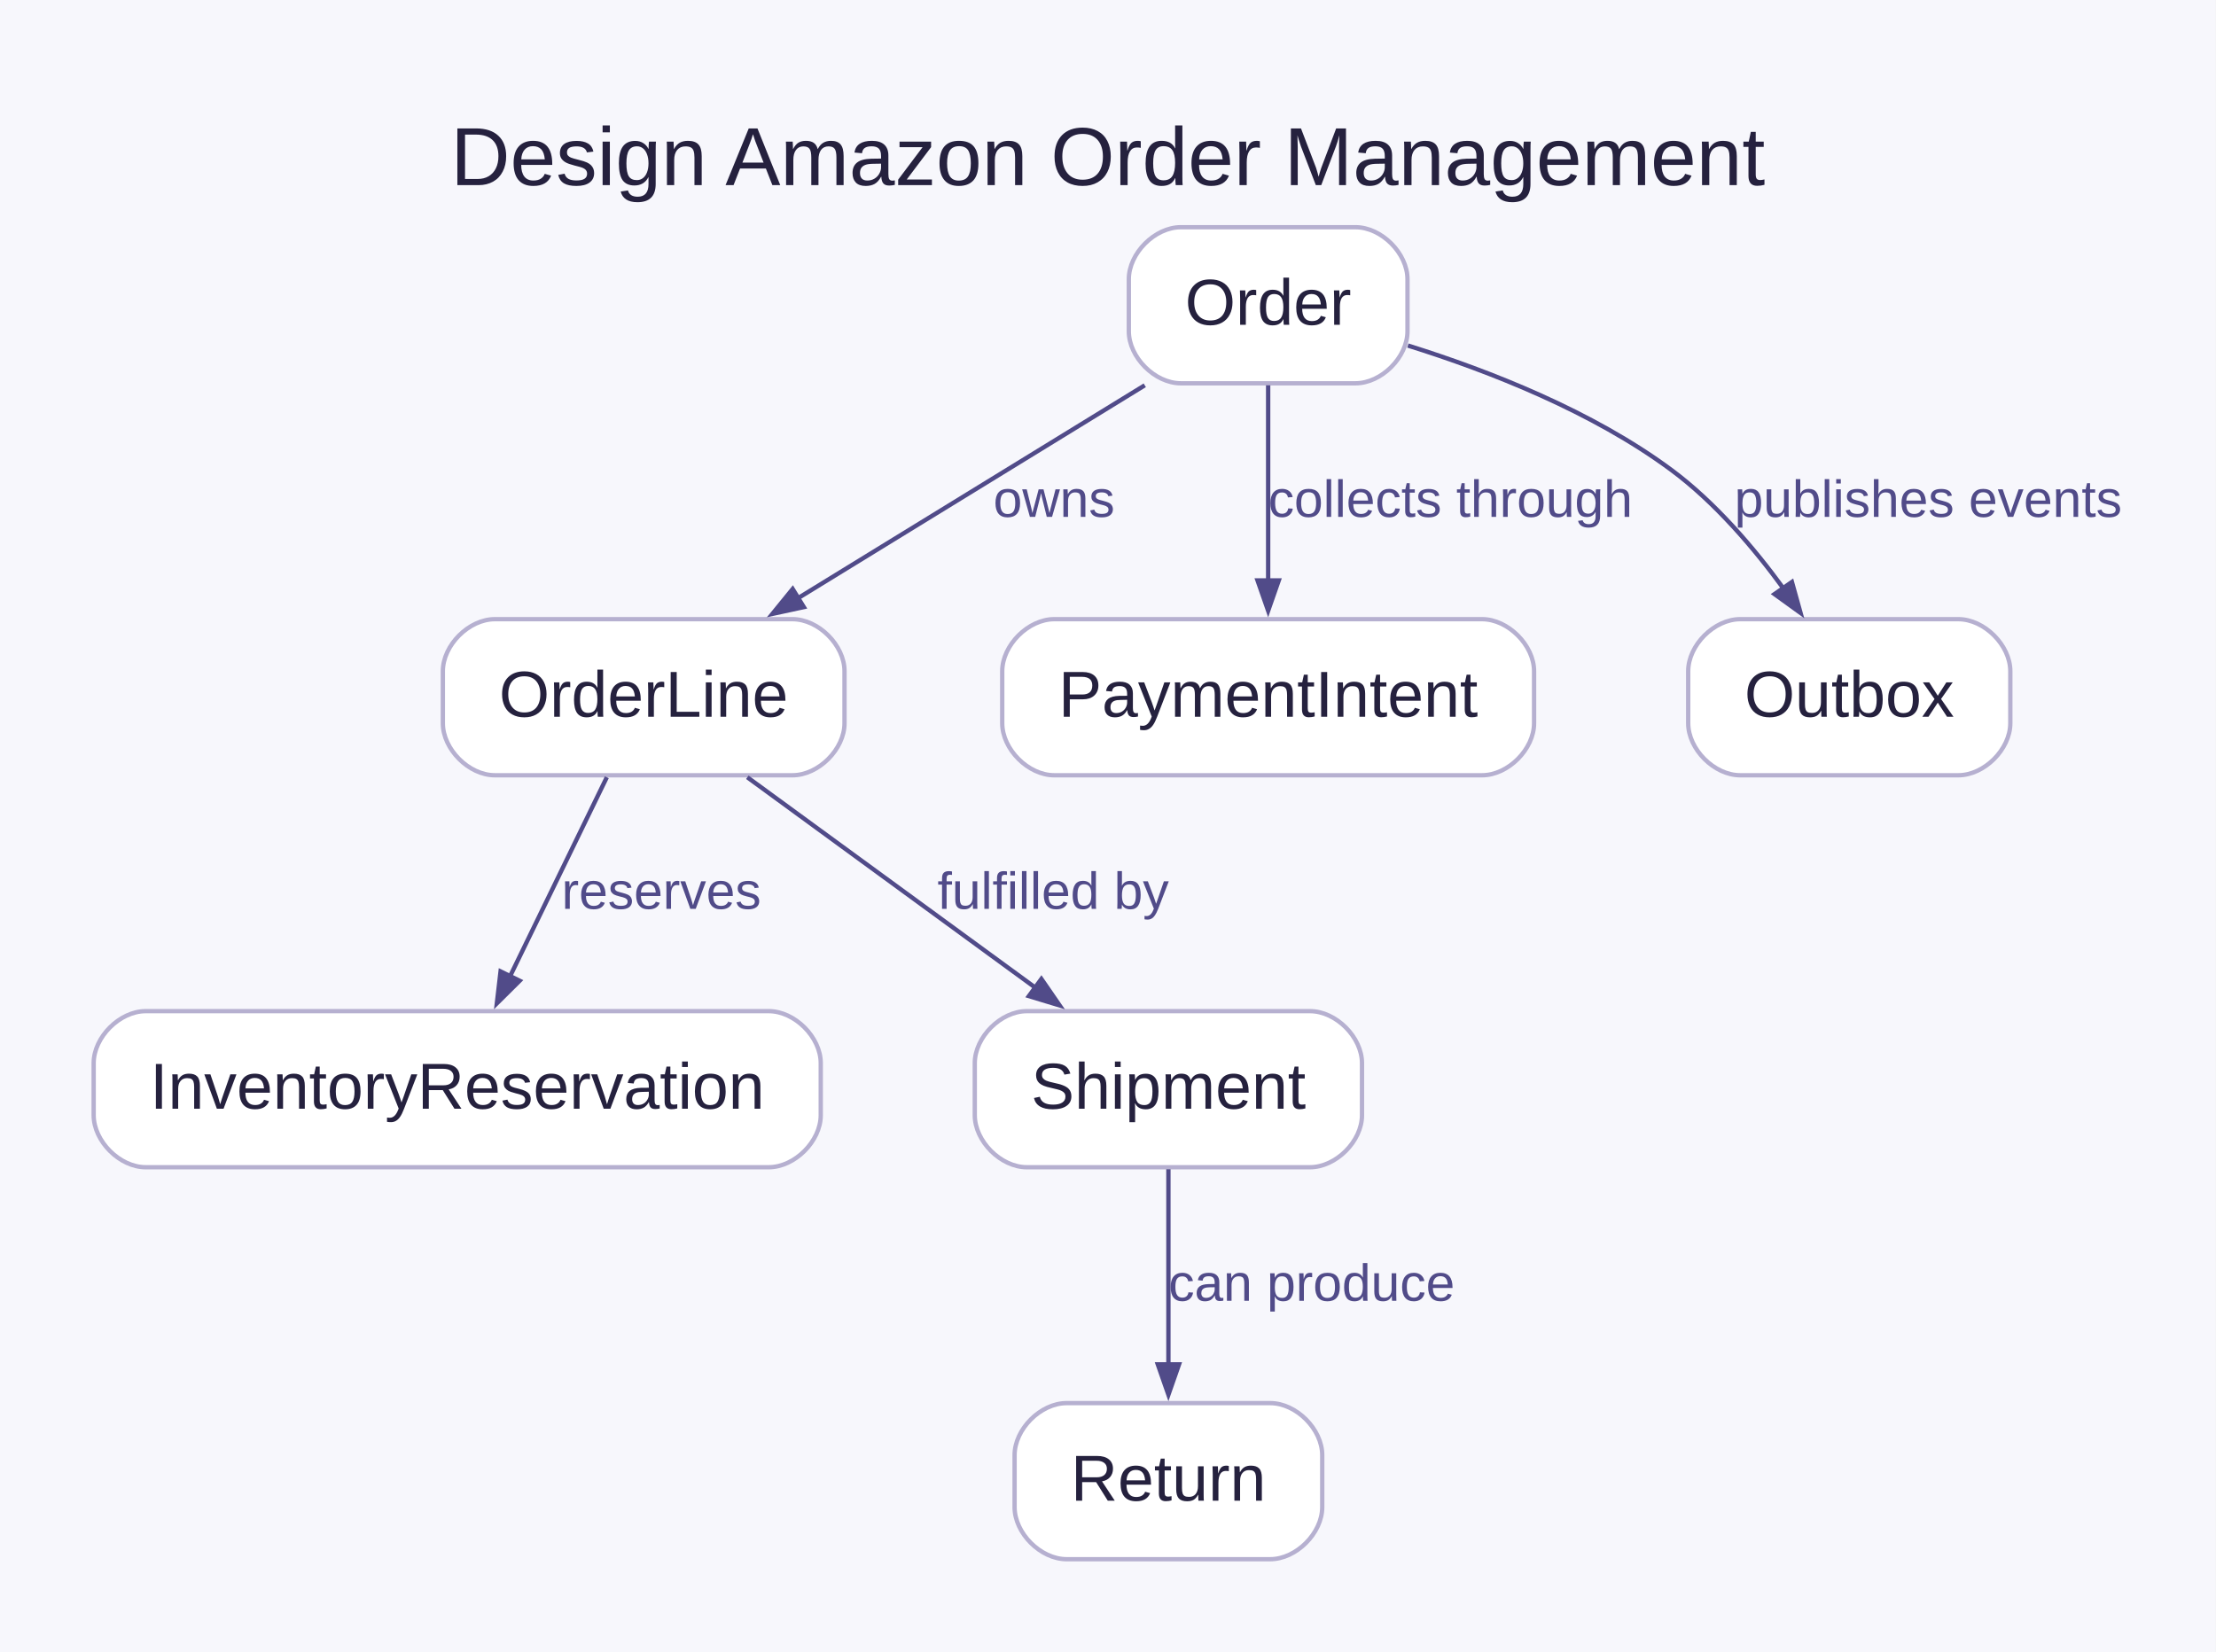
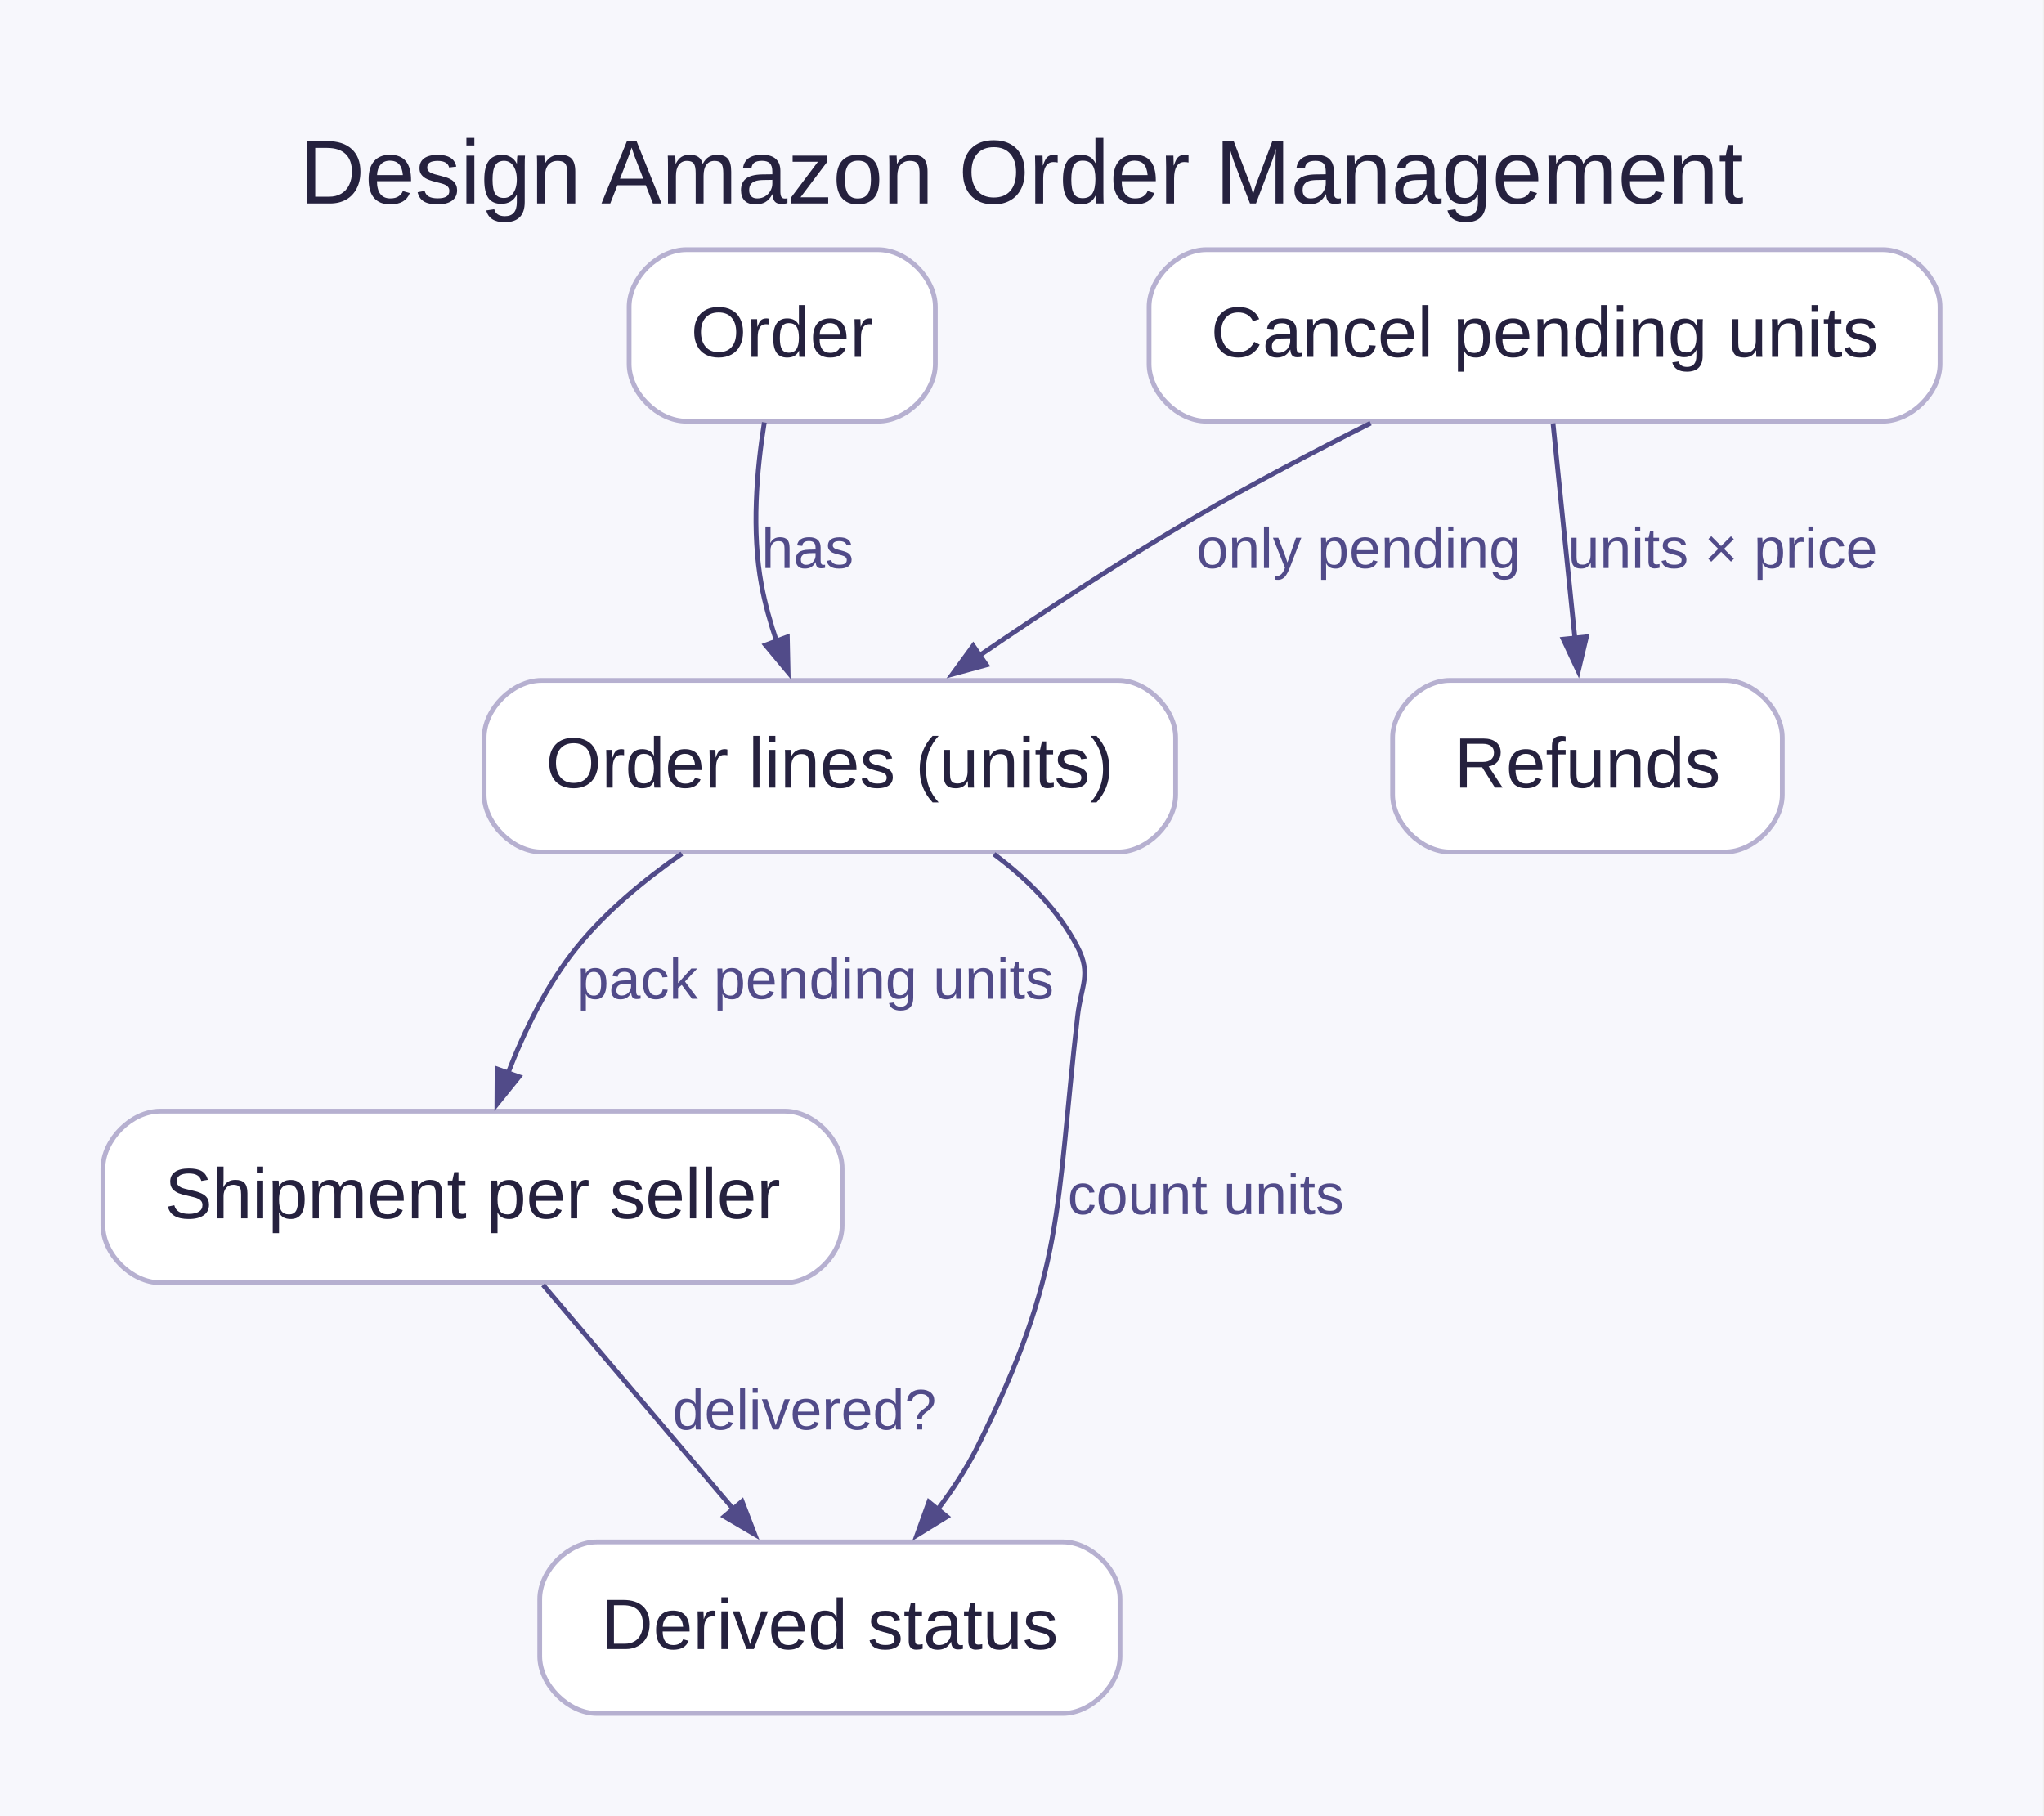
- <svg xmlns="http://www.w3.org/2000/svg" width="511pt" height="381pt" viewBox="0.00 0.00 511.00 381.00" role="img" aria-labelledby="answer-title answer-desc">
+ <svg xmlns="http://www.w3.org/2000/svg" width="429pt" height="381pt" viewBox="0.00 0.00 429.00 381.00" role="img" aria-labelledby="answer-title answer-desc">
  <g id="graph0" class="graph" transform="scale(1 1) rotate(0) translate(21.6 359.6)">
-     <polygon fill="#f7f7fc" stroke="none" points="-21.6,21.6 -21.6,-359.6 489.33,-359.6 489.33,21.6 -21.6,21.6" />
-     <text xml:space="preserve" text-anchor="middle" x="233.86" y="-316.9" font-family="Arial" font-size="19.00" fill="#25213e">Design Amazon Order Management</text>
+     <polygon fill="#f7f7fc" stroke="none" points="-21.6,21.6 -21.6,-359.6 407.18,-359.6 407.18,21.6 -21.6,21.6" />
+     <text xml:space="preserve" text-anchor="middle" x="192.79" y="-316.9" font-family="Arial" font-size="19.00" fill="#25213e">Design Amazon Order Management</text>
    <g id="node1" class="node">
-       <path fill="#ffffff" stroke="#b6b0d0" d="M290.96,-307.2C290.96,-307.2 250.7,-307.2 250.7,-307.2 244.7,-307.2 238.7,-301.2 238.7,-295.2 238.7,-295.2 238.7,-283.2 238.7,-283.2 238.7,-277.2 244.7,-271.2 250.7,-271.2 250.7,-271.2 290.96,-271.2 290.96,-271.2 296.96,-271.2 302.96,-277.2 302.96,-283.2 302.96,-283.2 302.96,-295.2 302.96,-295.2 302.96,-301.2 296.96,-307.2 290.96,-307.2" />
-       <text xml:space="preserve" text-anchor="middle" x="270.83" y="-284.7" font-family="Arial" font-size="15.00" fill="#25213e">Order</text>
+       <path fill="#ffffff" stroke="#b6b0d0" d="M162.71,-307.2C162.71,-307.2 122.44,-307.2 122.44,-307.2 116.44,-307.2 110.44,-301.2 110.44,-295.2 110.44,-295.2 110.44,-283.2 110.44,-283.2 110.44,-277.2 116.44,-271.2 122.44,-271.2 122.44,-271.2 162.71,-271.2 162.71,-271.2 168.71,-271.2 174.71,-277.2 174.71,-283.2 174.71,-283.2 174.71,-295.2 174.71,-295.2 174.71,-301.2 168.71,-307.2 162.71,-307.2" />
+       <text xml:space="preserve" text-anchor="middle" x="142.57" y="-284.7" font-family="Arial" font-size="15.00" fill="#25213e">Order</text>
    </g>
    <g id="node2" class="node">
-       <path fill="#ffffff" stroke="#b6b0d0" d="M161.14,-216.8C161.14,-216.8 92.52,-216.8 92.52,-216.8 86.52,-216.8 80.52,-210.8 80.52,-204.8 80.52,-204.8 80.52,-192.8 80.52,-192.8 80.52,-186.8 86.52,-180.8 92.52,-180.8 92.52,-180.8 161.14,-180.8 161.14,-180.8 167.14,-180.8 173.14,-186.8 173.14,-192.8 173.14,-192.8 173.14,-204.8 173.14,-204.8 173.14,-210.8 167.14,-216.8 161.14,-216.8" />
-       <text xml:space="preserve" text-anchor="middle" x="126.83" y="-194.3" font-family="Arial" font-size="15.00" fill="#25213e">OrderLine</text>
+       <path fill="#ffffff" stroke="#b6b0d0" d="M213.14,-216.8C213.14,-216.8 92.01,-216.8 92.01,-216.8 86.01,-216.8 80.01,-210.8 80.01,-204.8 80.01,-204.8 80.01,-192.8 80.01,-192.8 80.01,-186.8 86.01,-180.8 92.01,-180.8 92.01,-180.8 213.14,-180.8 213.14,-180.8 219.14,-180.8 225.14,-186.8 225.14,-192.8 225.14,-192.8 225.14,-204.8 225.14,-204.8 225.14,-210.8 219.14,-216.8 213.14,-216.8" />
+       <text xml:space="preserve" text-anchor="middle" x="152.57" y="-194.3" font-family="Arial" font-size="15.00" fill="#25213e">Order lines (units)</text>
    </g>
    <g id="edge1" class="edge">
-       <path fill="none" stroke="#514b89" d="M242.38,-270.74C219.4,-256.63 186.95,-236.71 162.28,-221.56" />
-       <polygon fill="#514b89" stroke="#514b89" points="163.76,-219.59 156.51,-218.02 161.19,-223.77 163.76,-219.59" />
-       <text xml:space="preserve" text-anchor="middle" x="221.46" y="-240.4" font-family="Arial" font-size="12.00" fill="#514b89">owns</text>
+       <path fill="none" stroke="#514b89" d="M138.82,-270.95C137.21,-260.92 136.12,-248.07 138.23,-236.8 138.96,-232.86 140.11,-228.8 141.43,-224.88" />
+       <polygon fill="#514b89" stroke="#514b89" points="143.65,-225.93 143.81,-218.52 139.07,-224.22 143.65,-225.93" />
+       <text xml:space="preserve" text-anchor="middle" x="147.9" y="-240.4" font-family="Arial" font-size="12.00" fill="#514b89">has</text>
+     </g>
+     <g id="node3" class="node">
+       <path fill="#ffffff" stroke="#b6b0d0" d="M143.15,-126.4C143.15,-126.4 12,-126.4 12,-126.4 6,-126.4 0,-120.4 0,-114.4 0,-114.4 0,-102.4 0,-102.4 0,-96.4 6,-90.4 12,-90.4 12,-90.4 143.15,-90.4 143.15,-90.4 149.15,-90.4 155.15,-96.4 155.15,-102.4 155.15,-102.4 155.15,-114.4 155.15,-114.4 155.15,-120.4 149.15,-126.4 143.15,-126.4" />
+       <text xml:space="preserve" text-anchor="middle" x="77.57" y="-103.9" font-family="Arial" font-size="15.00" fill="#25213e">Shipment per seller</text>
+     </g>
+     <g id="edge2" class="edge">
+       <path fill="none" stroke="#514b89" d="M121.51,-180.44C113.58,-174.93 105.6,-168.3 99.5,-160.8 93.22,-153.08 88.46,-143.29 85,-134.33" />
+       <polygon fill="#514b89" stroke="#514b89" points="87.34,-133.62 82.69,-127.85 82.73,-135.26 87.34,-133.62" />
+       <text xml:space="preserve" text-anchor="middle" x="149.54" y="-150" font-family="Arial" font-size="12.00" fill="#514b89">pack pending units</text>
+     </g>
+     <g id="node6" class="node">
+       <path fill="#ffffff" stroke="#b6b0d0" d="M201.47,-36C201.47,-36 103.68,-36 103.68,-36 97.68,-36 91.68,-30 91.68,-24 91.68,-24 91.68,-12 91.68,-12 91.68,-6 97.68,0 103.68,0 103.68,0 201.47,0 201.47,0 207.47,0 213.47,-6 213.47,-12 213.47,-12 213.47,-24 213.47,-24 213.47,-30 207.47,-36 201.47,-36" />
+       <text xml:space="preserve" text-anchor="middle" x="152.57" y="-13.5" font-family="Arial" font-size="15.00" fill="#25213e">Derived status</text>
+     </g>
+     <g id="edge5" class="edge">
+       <path fill="none" stroke="#514b89" d="M187.02,-180.35C194.07,-175.08 200.56,-168.58 204.57,-160.8 207.51,-155.11 205.3,-152.76 204.57,-146.4 199.88,-105.42 201.99,-92.91 183.57,-56 181.27,-51.37 178.27,-46.83 175.05,-42.6" />
+       <polygon fill="#514b89" stroke="#514b89" points="177.15,-41.29 170.83,-37.4 173.35,-44.38 177.15,-41.29" />
+       <text xml:space="preserve" text-anchor="middle" x="231.48" y="-104.8" font-family="Arial" font-size="12.00" fill="#514b89">count units</text>
+     </g>
+     <g id="edge6" class="edge">
+       <path fill="none" stroke="#514b89" d="M92.39,-89.94C103.9,-76.37 119.96,-57.44 132.6,-42.54" />
+       <polygon fill="#514b89" stroke="#514b89" points="134.15,-44.51 136.81,-37.58 130.41,-41.34 134.15,-44.51" />
+       <text xml:space="preserve" text-anchor="middle" x="147.25" y="-59.6" font-family="Arial" font-size="12.00" fill="#514b89">delivered?</text>
+     </g>
+     <g id="node4" class="node">
+       <path fill="#ffffff" stroke="#b6b0d0" d="M373.58,-307.2C373.58,-307.2 231.57,-307.2 231.57,-307.2 225.57,-307.2 219.57,-301.2 219.57,-295.2 219.57,-295.2 219.57,-283.2 219.57,-283.2 219.57,-277.2 225.57,-271.2 231.57,-271.2 231.57,-271.2 373.58,-271.2 373.58,-271.2 379.58,-271.2 385.58,-277.2 385.58,-283.2 385.58,-283.2 385.58,-295.2 385.58,-295.2 385.58,-301.2 379.58,-307.2 373.58,-307.2" />
+       <text xml:space="preserve" text-anchor="middle" x="302.57" y="-284.7" font-family="Arial" font-size="15.00" fill="#25213e">Cancel pending units</text>
+     </g>
+     <g id="edge3" class="edge">
+       <path fill="none" stroke="#514b89" d="M266.07,-270.79C254.25,-264.87 241.18,-258.01 229.52,-251.2 214.16,-242.23 197.7,-231.4 183.96,-222.01" />
+       <polygon fill="#514b89" stroke="#514b89" points="185.44,-220.05 178.29,-218.1 182.66,-224.09 185.44,-220.05" />
+       <text xml:space="preserve" text-anchor="middle" x="263.55" y="-240.4" font-family="Arial" font-size="12.00" fill="#514b89">only pending</text>
    </g>
    <g id="node5" class="node">
-       <path fill="#ffffff" stroke="#b6b0d0" d="M320.15,-216.8C320.15,-216.8 221.51,-216.8 221.51,-216.8 215.51,-216.8 209.51,-210.8 209.51,-204.8 209.51,-204.8 209.51,-192.8 209.51,-192.8 209.51,-186.8 215.51,-180.8 221.51,-180.8 221.51,-180.8 320.15,-180.8 320.15,-180.8 326.15,-180.8 332.15,-186.8 332.15,-192.8 332.15,-192.8 332.15,-204.8 332.15,-204.8 332.15,-210.8 326.15,-216.8 320.15,-216.8" />
-       <text xml:space="preserve" text-anchor="middle" x="270.83" y="-194.3" font-family="Arial" font-size="15.00" fill="#25213e">PaymentIntent</text>
+       <path fill="#ffffff" stroke="#b6b0d0" d="M340.47,-216.8C340.47,-216.8 282.68,-216.8 282.68,-216.8 276.68,-216.8 270.68,-210.8 270.68,-204.8 270.68,-204.8 270.68,-192.8 270.68,-192.8 270.68,-186.8 276.68,-180.8 282.68,-180.8 282.68,-180.8 340.47,-180.8 340.47,-180.8 346.47,-180.8 352.47,-186.8 352.47,-192.8 352.47,-192.8 352.47,-204.8 352.47,-204.8 352.47,-210.8 346.47,-216.8 340.47,-216.8" />
+       <text xml:space="preserve" text-anchor="middle" x="311.57" y="-194.3" font-family="Arial" font-size="15.00" fill="#25213e">Refunds</text>
    </g>
    <g id="edge4" class="edge">
-       <path fill="none" stroke="#514b89" d="M270.83,-270.74C270.83,-257.78 270.83,-239.92 270.83,-225.36" />
-       <polygon fill="#514b89" stroke="#514b89" points="273.28,-225.74 270.83,-218.74 268.38,-225.74 273.28,-225.74" />
-       <text xml:space="preserve" text-anchor="middle" x="312.85" y="-240.4" font-family="Arial" font-size="12.00" fill="#514b89">collects through</text>
-     </g>
-     <g id="node7" class="node">
-       <path fill="#ffffff" stroke="#b6b0d0" d="M429.97,-216.8C429.97,-216.8 379.69,-216.8 379.69,-216.8 373.69,-216.8 367.69,-210.8 367.69,-204.8 367.69,-204.8 367.69,-192.8 367.69,-192.8 367.69,-186.8 373.69,-180.8 379.69,-180.8 379.69,-180.8 429.97,-180.8 429.97,-180.8 435.97,-180.8 441.97,-186.8 441.97,-192.8 441.97,-192.8 441.97,-204.8 441.97,-204.8 441.97,-210.8 435.97,-216.8 429.97,-216.8" />
-       <text xml:space="preserve" text-anchor="middle" x="404.83" y="-194.3" font-family="Arial" font-size="15.00" fill="#25213e">Outbox</text>
-     </g>
-     <g id="edge6" class="edge">
-       <path fill="none" stroke="#514b89" d="M303.05,-279.91C321.99,-273.99 345.68,-264.66 363.83,-251.2 373.86,-243.76 382.81,-233.29 389.77,-223.73" />
-       <polygon fill="#514b89" stroke="#514b89" points="391.61,-225.38 393.6,-218.24 387.59,-222.58 391.61,-225.38" />
-       <text xml:space="preserve" text-anchor="middle" x="423.03" y="-240.4" font-family="Arial" font-size="12.00" fill="#514b89">publishes events</text>
-     </g>
-     <g id="node3" class="node">
-       <path fill="#ffffff" stroke="#b6b0d0" d="M155.66,-126.4C155.66,-126.4 12,-126.4 12,-126.4 6,-126.4 0,-120.4 0,-114.4 0,-114.4 0,-102.4 0,-102.4 0,-96.4 6,-90.4 12,-90.4 12,-90.4 155.66,-90.4 155.66,-90.4 161.66,-90.4 167.66,-96.4 167.66,-102.4 167.66,-102.4 167.66,-114.4 167.66,-114.4 167.66,-120.4 161.66,-126.4 155.66,-126.4" />
-       <text xml:space="preserve" text-anchor="middle" x="83.83" y="-103.9" font-family="Arial" font-size="15.00" fill="#25213e">InventoryReservation</text>
-     </g>
-     <g id="edge2" class="edge">
-       <path fill="none" stroke="#514b89" d="M118.33,-180.34C111.91,-167.14 103.02,-148.85 95.87,-134.14" />
-       <polygon fill="#514b89" stroke="#514b89" points="98.23,-133.41 92.97,-128.19 93.83,-135.56 98.23,-133.41" />
-       <text xml:space="preserve" text-anchor="middle" x="130.91" y="-150" font-family="Arial" font-size="12.00" fill="#514b89">reserves</text>
-     </g>
-     <g id="node4" class="node">
-       <path fill="#ffffff" stroke="#b6b0d0" d="M280.47,-126.4C280.47,-126.4 215.18,-126.4 215.18,-126.4 209.18,-126.4 203.18,-120.4 203.18,-114.4 203.18,-114.4 203.18,-102.4 203.18,-102.4 203.18,-96.4 209.18,-90.4 215.18,-90.4 215.18,-90.4 280.47,-90.4 280.47,-90.4 286.47,-90.4 292.47,-96.4 292.47,-102.4 292.47,-102.4 292.47,-114.4 292.47,-114.4 292.47,-120.4 286.47,-126.4 280.47,-126.4" />
-       <text xml:space="preserve" text-anchor="middle" x="247.83" y="-103.9" font-family="Arial" font-size="15.00" fill="#25213e">Shipment</text>
-     </g>
-     <g id="edge3" class="edge">
-       <path fill="none" stroke="#514b89" d="M150.73,-180.34C169.79,-166.41 196.61,-146.82 217.24,-131.75" />
-       <polygon fill="#514b89" stroke="#514b89" points="218.54,-133.83 222.75,-127.72 215.65,-129.87 218.54,-133.83" />
-       <text xml:space="preserve" text-anchor="middle" x="221.25" y="-150" font-family="Arial" font-size="12.00" fill="#514b89">fulfilled by</text>
-     </g>
-     <g id="node6" class="node">
-       <path fill="#ffffff" stroke="#b6b0d0" d="M271.3,-36C271.3,-36 224.36,-36 224.36,-36 218.36,-36 212.36,-30 212.36,-24 212.36,-24 212.36,-12 212.36,-12 212.36,-6 218.36,0 224.36,0 224.36,0 271.3,0 271.3,0 277.3,0 283.3,-6 283.3,-12 283.3,-12 283.3,-24 283.3,-24 283.3,-30 277.3,-36 271.3,-36" />
-       <text xml:space="preserve" text-anchor="middle" x="247.83" y="-13.5" font-family="Arial" font-size="15.00" fill="#25213e">Return</text>
-     </g>
-     <g id="edge5" class="edge">
-       <path fill="none" stroke="#514b89" d="M247.83,-89.94C247.83,-76.98 247.83,-59.12 247.83,-44.56" />
-       <polygon fill="#514b89" stroke="#514b89" points="250.28,-44.94 247.83,-37.94 245.38,-44.94 250.28,-44.94" />
-       <text xml:space="preserve" text-anchor="middle" x="280.85" y="-59.6" font-family="Arial" font-size="12.00" fill="#514b89">can produce</text>
+       <path fill="none" stroke="#514b89" d="M304.35,-270.74C305.67,-257.78 307.49,-239.92 308.97,-225.36" />
+       <polygon fill="#514b89" stroke="#514b89" points="311.37,-225.95 309.65,-218.73 306.5,-225.45 311.37,-225.95" />
+       <text xml:space="preserve" text-anchor="middle" x="339.96" y="-240.4" font-family="Arial" font-size="12.00" fill="#514b89">units × price</text>
    </g>
  </g>
</svg>
